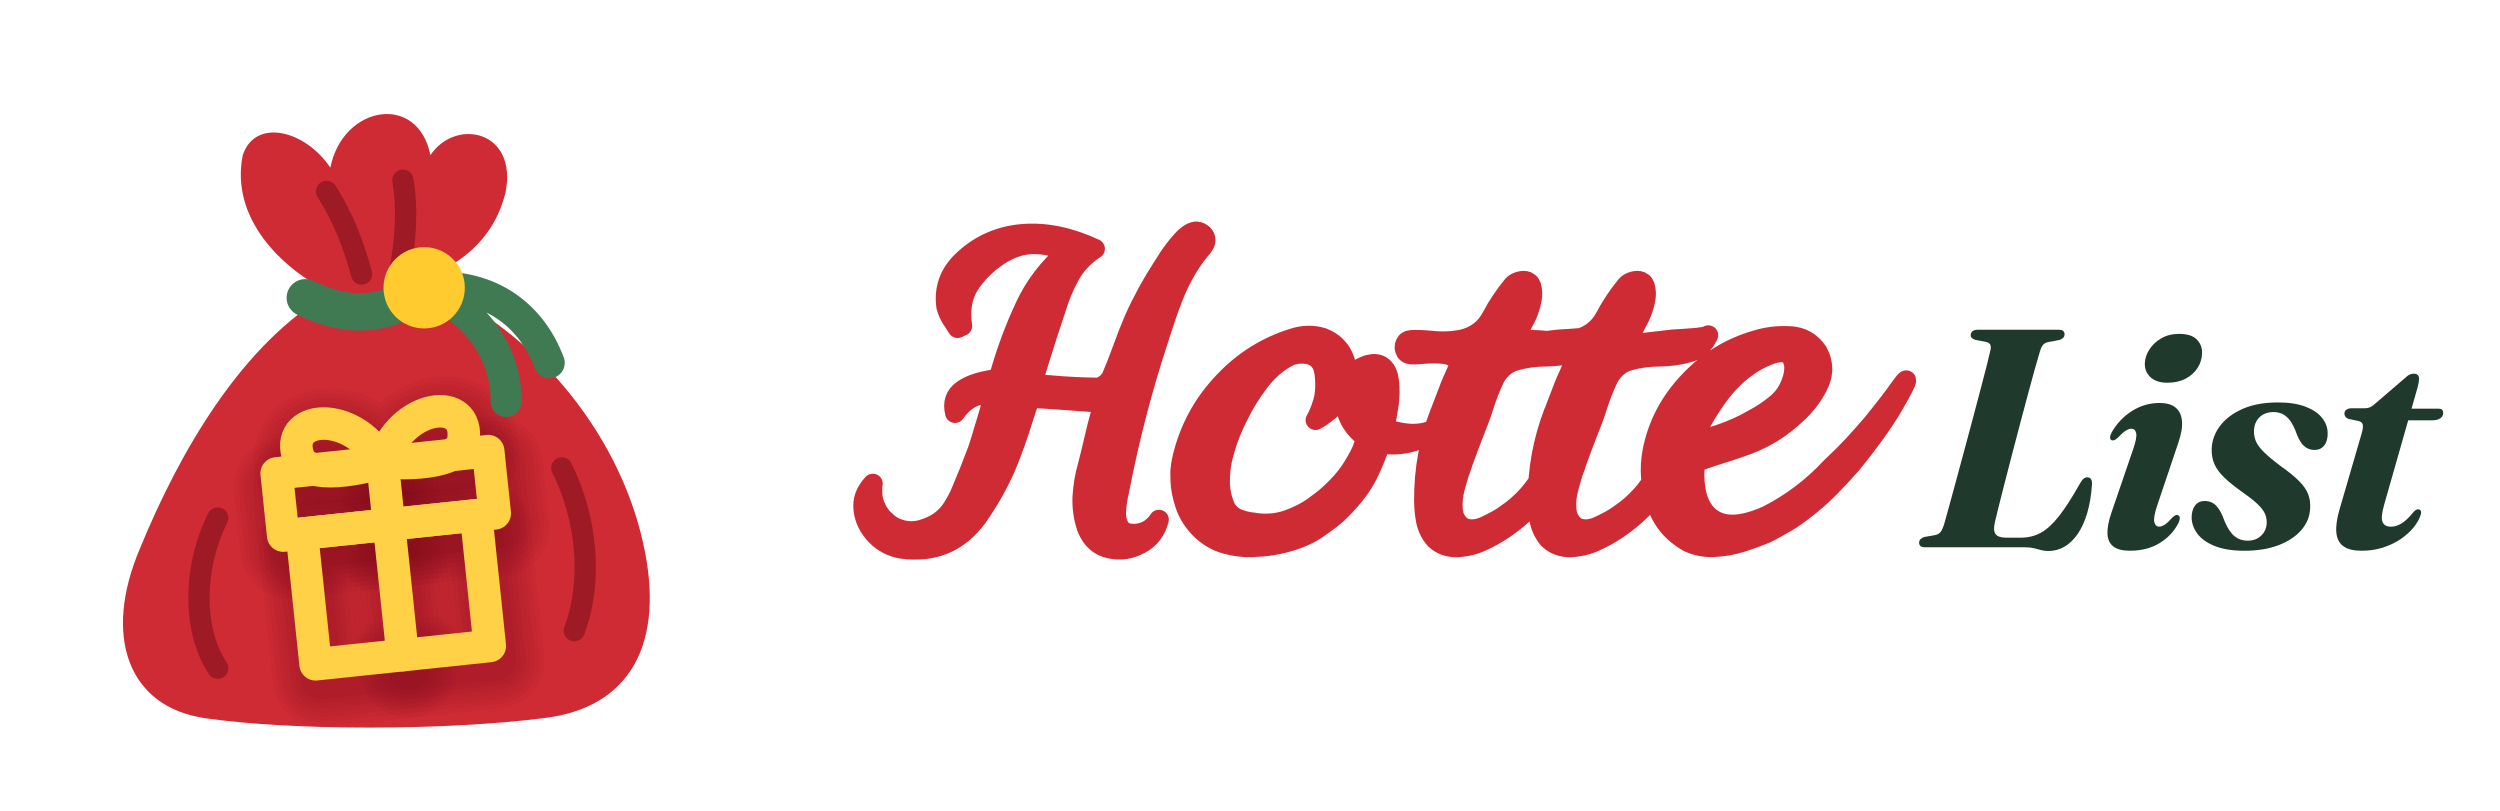
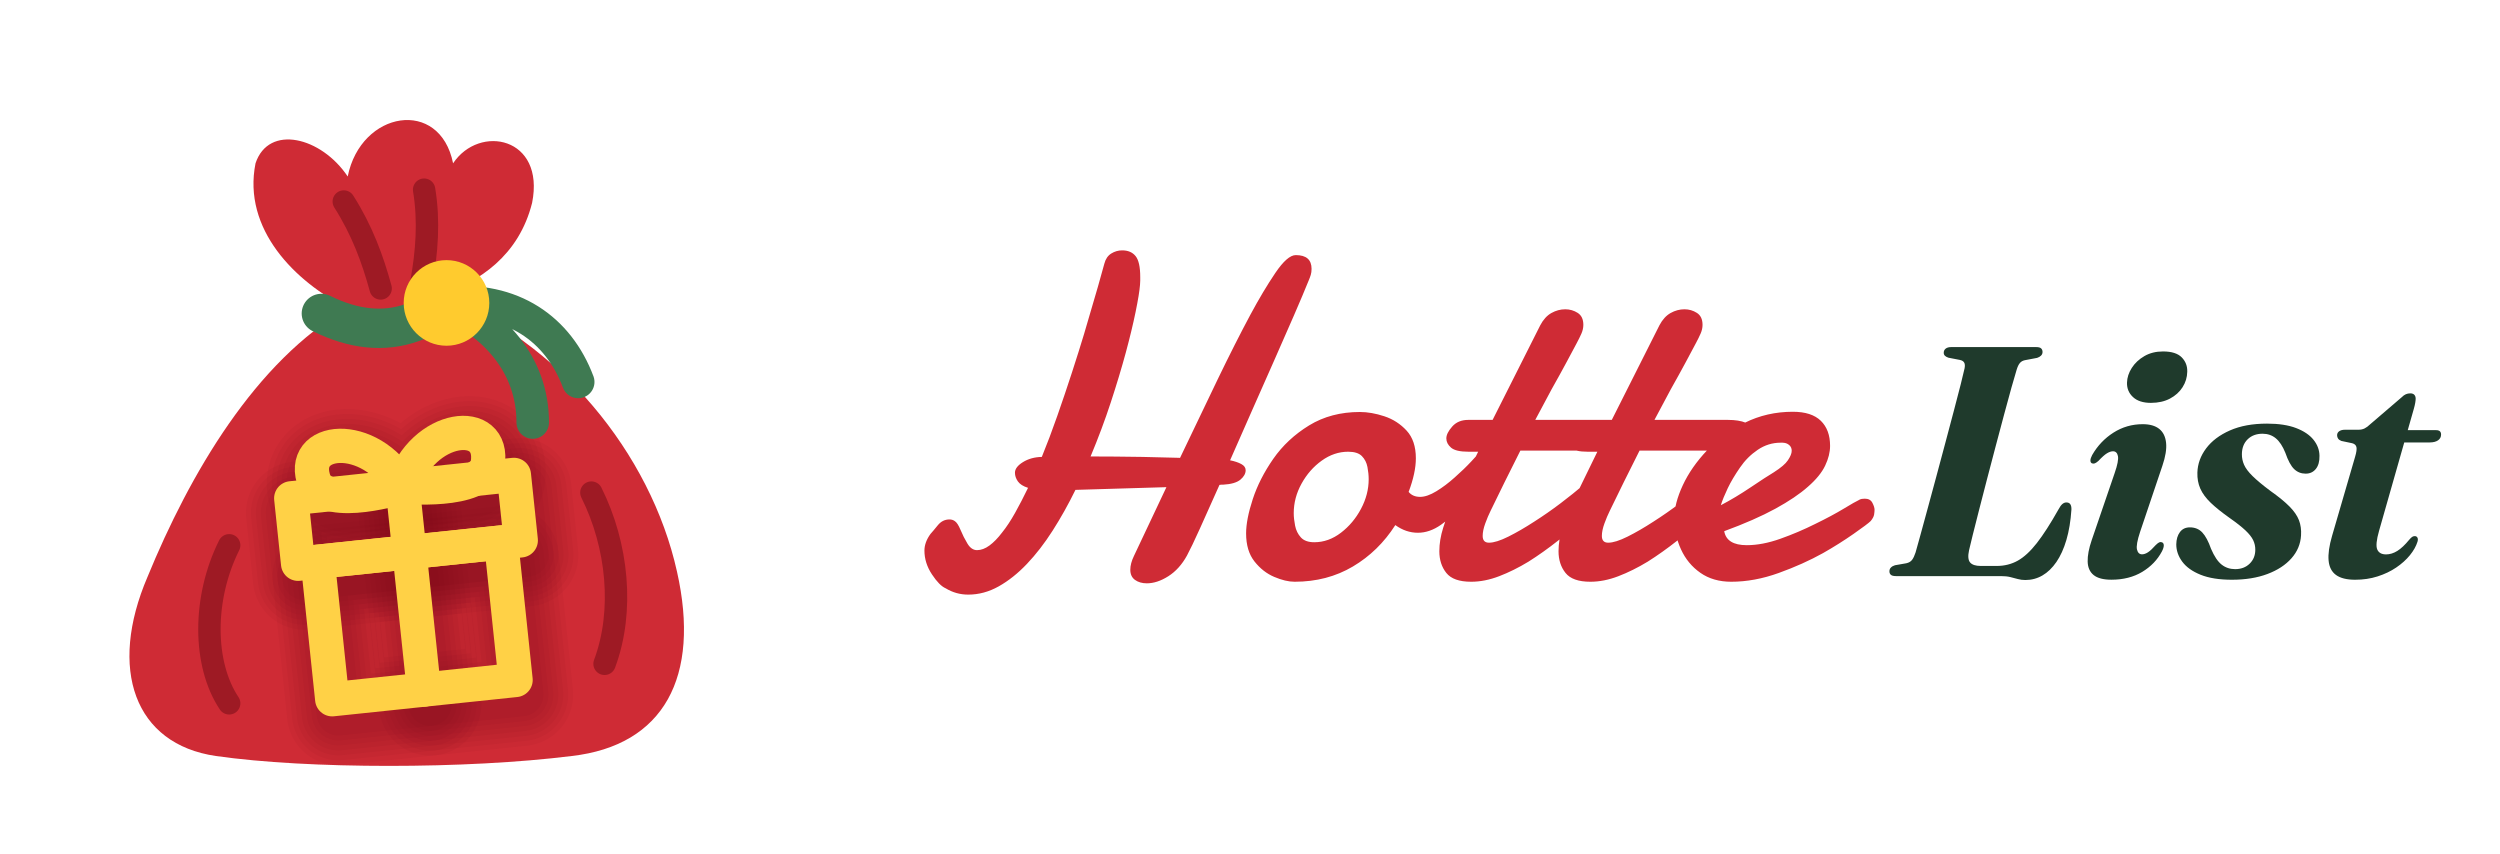
- <svg xmlns="http://www.w3.org/2000/svg" viewBox="0 0 740 240" width="740" height="240">
+ <svg xmlns="http://www.w3.org/2000/svg" viewBox="0 0 703 240" width="703" height="240">
  <g transform="translate(20.00 20.00) scale(3.7037) translate(-6 -6)">
    <path d="M27 24C23 22 19 18 20 13c1-3 5-2 7 1 1-5 7-6 8-1 2-3 7-2 6 3-1 4-4 6-7 7C43 26.5 50 35 52 44c1.8 8-1 13.2-8 14-8 1-20 1-27 0-6.2-.9-8.2-6.6-5.2-13.6 3.2-7.8 8.2-16.4 15.2-20.4z" fill="#CF2B35" />
    <path d="M18 42c-2 4-2 9 0 12M45.5 38c2 4 2.5 9 1 13M29.5 22.5c-.6-2.2-1.4-4.4-2.8-6.6M32.6 22c.4-2.2.6-4.6.2-7" fill="none" stroke="#9E1A24" stroke-width="1.7" stroke-linecap="round" />
    <g transform="translate(-1 0.5) rotate(-6 33 45)">
      <g transform="translate(0.35 1.15)" fill="none" stroke="#6E0B14" stroke-linecap="round" stroke-linejoin="round">
        <g stroke-opacity="0.055" stroke-width="3.3">
          <path d="M24.5 37h17v5h-17z" />
          <path d="M26 42h14v10.5H26z" />
          <path d="M33 37v15.5" />
          <path d="M33 37c-2-4.6-7.6-4.6-6.6-1 .8 2.2 6.6 1 6.6 1zm0 0c2-4.6 7.6-4.6 6.6-1-.8 2.2-6.6 1-6.6 1z" />
        </g>
        <g stroke-opacity="0.055" stroke-width="4.05">
          <path d="M24.5 37h17v5h-17z" />
          <path d="M26 42h14v10.5H26z" />
          <path d="M33 37v15.5" />
          <path d="M33 37c-2-4.6-7.6-4.6-6.6-1 .8 2.2 6.6 1 6.6 1zm0 0c2-4.6 7.6-4.6 6.6-1-.8 2.2-6.6 1-6.6 1z" />
        </g>
        <g stroke-opacity="0.055" stroke-width="4.8">
          <path d="M24.5 37h17v5h-17z" />
          <path d="M26 42h14v10.5H26z" />
          <path d="M33 37v15.5" />
          <path d="M33 37c-2-4.6-7.6-4.6-6.6-1 .8 2.2 6.6 1 6.6 1zm0 0c2-4.6 7.6-4.6 6.6-1-.8 2.2-6.6 1-6.6 1z" />
        </g>
        <g stroke-opacity="0.055" stroke-width="5.55">
          <path d="M24.5 37h17v5h-17z" />
          <path d="M26 42h14v10.5H26z" />
          <path d="M33 37v15.5" />
          <path d="M33 37c-2-4.6-7.6-4.6-6.6-1 .8 2.2 6.6 1 6.6 1zm0 0c2-4.6 7.6-4.6 6.6-1-.8 2.2-6.6 1-6.6 1z" />
        </g>
        <g stroke-opacity="0.055" stroke-width="6.3">
          <path d="M24.5 37h17v5h-17z" />
          <path d="M26 42h14v10.5H26z" />
          <path d="M33 37v15.5" />
          <path d="M33 37c-2-4.6-7.6-4.6-6.6-1 .8 2.2 6.6 1 6.6 1zm0 0c2-4.6 7.6-4.6 6.6-1-.8 2.2-6.6 1-6.6 1z" />
        </g>
        <g stroke-opacity="0.055" stroke-width="7.05">
          <path d="M24.5 37h17v5h-17z" />
          <path d="M26 42h14v10.5H26z" />
          <path d="M33 37v15.5" />
          <path d="M33 37c-2-4.6-7.6-4.6-6.6-1 .8 2.2 6.6 1 6.6 1zm0 0c2-4.6 7.6-4.6 6.6-1-.8 2.2-6.6 1-6.6 1z" />
        </g>
        <g stroke-opacity="0.055" stroke-width="7.8">
          <path d="M24.5 37h17v5h-17z" />
          <path d="M26 42h14v10.5H26z" />
          <path d="M33 37v15.5" />
          <path d="M33 37c-2-4.6-7.6-4.6-6.6-1 .8 2.2 6.6 1 6.6 1zm0 0c2-4.6 7.6-4.6 6.6-1-.8 2.2-6.6 1-6.6 1z" />
        </g>
      </g>
      <g fill="none" stroke="#FFD146" stroke-width="2.6" stroke-linecap="round" stroke-linejoin="round">
        <path d="M24.5 37h17v5h-17z" />
        <path d="M26 42h14v10.5H26z" />
        <path d="M33 37v15.5" />
        <path d="M33 37c-2-4.6-7.6-4.6-6.6-1 .8 2.2 6.6 1 6.6 1zm0 0c2-4.6 7.6-4.6 6.6-1-.8 2.2-6.6 1-6.6 1z" />
      </g>
    </g>
    <path d="M25 24.4C27.457 25.617 29.749 25.848 31.878 25.094 32.781 24.773 33.656 24.276 34.5 23.6" fill="none" stroke="#3F7A52" stroke-width="2.99" stroke-linecap="round" />
    <path d="M34.5 23.6C38 25.1 41.047 28.181 41.047 32.681M34.5 23.6C39.5 23.1 43 25.6 44.5 29.6" fill="none" stroke="#3F7A52" stroke-width="2.47" stroke-linecap="round" />
    <circle cx="34.5" cy="23.6" r="3.25" fill="#FFCB2E" />
  </g>
-   <path d="M258.364 143.147C256.143 145.496 255.19 148.099 255.571 150.892C255.889 153.748 257.158 156.224 259.253 158.445C261.348 160.604 263.887 161.937 266.934 162.444C276.265 163.714 283.691 160.667 289.214 153.24C292.578 148.479 295.435 143.465 297.783 138.133C299.688 133.562 301.338 128.802 302.861 123.978C303.496 121.946 304.194 119.852 304.956 117.757C310.986 118.138 317.08 118.582 323.174 119.026C324.126 119.09 324.824 119.534 325.332 120.232C325.84 120.931 325.967 121.756 325.713 122.645C325.015 125.184 324.316 127.913 323.682 130.77C323.11 133.245 322.539 135.594 321.968 137.752C321.079 140.799 320.571 143.909 320.381 147.083C320.254 150.32 320.698 153.431 321.777 156.478C323.174 159.778 325.396 161.746 328.506 162.381C331.616 163.079 334.6 162.635 337.52 161.048C340.376 159.524 342.217 157.112 343.042 153.812C342.915 154.002 342.661 154.383 342.217 154.954C341.709 155.462 341.138 156.033 340.312 156.604C339.487 157.176 338.472 157.557 337.329 157.811C336.377 158.001 335.361 158.064 334.346 157.874C333.33 157.747 332.441 157.303 331.743 156.541C330.728 155.145 330.283 153.367 330.41 151.336C330.537 149.241 330.791 147.337 331.235 145.623C331.299 145.242 331.362 144.925 331.426 144.607C334.346 129.69 338.154 114.964 342.915 100.555C343.105 100.047 343.232 99.539 343.359 99.095C344.502 95.604 345.645 92.112 346.978 88.685C348.247 85.257 349.834 82.02 351.738 78.909C352.69 77.386 353.643 75.989 354.785 74.593C354.912 74.402 355.103 74.212 355.229 74.021C355.674 73.577 356.118 73.006 356.436 72.435C356.753 71.927 356.943 71.292 356.816 70.657C356.689 69.959 356.309 69.451 355.737 69.07C355.166 68.626 354.531 68.499 353.896 68.499C353.135 68.626 352.373 68.943 351.738 69.451C351.04 69.959 350.469 70.467 349.961 71.038C348.12 73.069 346.47 75.228 345.073 77.576C344.819 78.021 344.565 78.401 344.248 78.846C341.011 83.797 338.154 89.002 335.742 94.397C334.473 97.381 333.267 100.428 332.188 103.475C331.235 106.141 330.156 108.807 329.077 111.409C328.76 112.171 328.125 112.933 327.3 113.631C326.411 114.266 325.586 114.646 324.824 114.71C320.317 114.646 315.747 114.456 310.986 114.012C309.209 113.885 307.368 113.758 305.464 113.631C306.289 111.155 307.051 108.68 307.749 106.331C309.336 101.253 310.923 96.302 312.51 91.604C313.589 88.05 314.922 84.749 316.636 81.639C318.35 78.465 320.825 75.799 324.126 73.641C316.509 70.086 309.272 68.626 302.354 69.261C295.498 69.896 289.595 72.625 284.771 77.322C280.898 81.067 279.375 85.574 280.073 90.716C280.454 92.239 281.152 93.763 282.168 95.159C282.612 95.794 283.057 96.492 283.438 97.127C283.755 97.0 284.072 96.873 284.326 96.683C284.517 96.619 284.644 96.556 284.834 96.492C284.136 91.731 284.834 87.732 286.865 84.432C288.96 81.131 291.816 78.274 295.435 75.799C298.672 73.641 301.973 72.435 305.337 72.308C308.765 72.181 312.256 72.879 315.874 74.402C310.352 79.227 306.162 84.686 303.369 90.779C300.513 96.873 298.164 103.157 296.26 109.632C296.006 110.457 295.752 111.282 295.498 112.107C290.801 112.679 287.246 113.758 284.961 115.408C282.676 116.995 281.914 119.28 282.676 122.264C284.072 120.296 285.659 118.772 287.5 117.82C289.277 116.805 291.436 116.678 293.975 117.312C294.038 117.439 293.848 118.201 293.467 119.598C293.086 121.058 292.578 122.708 292.007 124.676C291.436 126.58 290.864 128.357 290.42 129.944C289.912 131.531 289.595 132.483 289.468 132.928C287.944 137.054 286.357 141.053 284.644 145.052C283.945 146.829 283.057 148.479 282.041 150.13C281.089 151.717 279.756 153.113 278.232 154.256C276.519 155.462 274.614 156.287 272.52 156.858C270.425 157.366 268.394 157.303 266.362 156.668C264.966 156.224 263.76 155.589 262.808 154.764C261.855 153.938 261.094 153.177 260.586 152.479C260.078 151.717 259.761 151.272 259.697 151.082C258.745 149.305 258.301 147.654 258.237 146.194C258.174 144.734 258.237 143.719 258.364 143.147ZM398.013 114.773C398.203 114.139 398.394 113.313 398.584 112.171C398.774 111.092 398.774 109.822 398.521 108.362C397.695 104.236 395.283 101.38 391.411 99.92C388.555 99.095 385.698 99.158 382.778 100.11C374.971 102.522 368.115 106.775 362.339 112.869C356.499 118.963 352.563 125.945 350.405 133.816C349.961 135.34 349.644 136.927 349.453 138.514C349.326 139.021 349.326 140.291 349.39 142.386C349.453 144.417 349.897 146.766 350.786 149.432C351.675 152.098 353.262 154.573 355.547 156.858C357.832 158.953 360.244 160.35 362.91 161.048C365.513 161.746 368.052 162.063 370.4 162.0C372.812 161.873 374.78 161.746 376.304 161.492C381.763 160.604 386.143 159.017 389.634 156.731C393.062 154.383 395.537 152.479 396.997 150.892C400.552 147.337 403.218 143.846 404.932 140.354C406.646 136.863 407.852 133.816 408.55 131.214C414.897 132.547 421.689 130.516 428.862 125.12C427.91 125.818 425.942 126.644 423.022 127.659C420.103 128.611 416.738 128.611 412.93 127.659C412.803 127.659 412.485 127.532 411.914 127.342C411.343 127.088 410.645 126.834 409.819 126.39C410.327 124.485 410.708 122.264 411.089 119.725C411.406 117.249 411.47 114.9 411.152 112.742C410.898 110.584 410.137 109.061 408.804 108.235C408.042 107.791 407.217 107.664 406.392 107.728C405.503 107.854 404.741 107.981 404.106 108.299C403.472 108.553 403.027 108.743 402.837 108.87C401.567 109.568 400.615 110.457 399.98 111.536C399.282 112.615 398.838 113.758 398.584 114.837C398.33 115.979 398.203 116.932 398.14 117.757C398.14 118.519 398.14 119.026 398.14 119.153C398.33 121.438 399.028 123.47 400.107 125.184C401.25 126.897 402.456 128.23 403.789 129.119C403.979 129.246 404.233 129.437 404.424 129.563C404.106 130.579 403.726 131.595 403.345 132.61C402.964 133.753 402.012 135.594 400.425 138.196C398.838 140.799 396.489 143.592 393.315 146.448C392.3 147.4 390.713 148.606 388.618 150.13C386.523 151.59 383.984 152.859 381.128 153.875C378.208 154.891 375.098 155.208 371.67 154.764C371.479 154.7 371.289 154.7 371.035 154.637C369.829 154.573 368.369 154.256 366.782 153.685C365.132 153.113 363.799 152.034 362.847 150.384C361.831 148.162 361.26 145.877 361.133 143.465C361.069 140.989 361.26 138.641 361.704 136.355C362.783 131.658 364.434 127.151 366.655 122.898C368.242 119.534 370.337 116.233 372.876 112.869C375.479 109.505 378.398 107.029 381.763 105.379C382.017 105.252 382.588 105.062 383.54 104.871C384.492 104.681 385.571 104.681 386.714 104.808C387.92 104.935 388.999 105.379 390.015 106.204C390.84 107.029 391.411 107.918 391.665 108.934C391.982 109.949 392.109 111.028 392.173 112.107C392.363 114.71 392.173 117.059 391.538 119.153C390.903 121.248 390.205 122.962 389.38 124.358C390.332 123.914 391.729 122.962 393.569 121.438C395.41 119.852 396.87 117.63 398.013 114.773ZM403.472 119.407C403.408 118.519 403.535 117.63 403.789 116.805C404.043 116.043 404.36 115.345 404.741 114.9C405.059 114.393 405.376 114.139 405.63 114.202C406.011 114.329 406.265 115.281 406.328 117.059C406.392 118.836 406.265 121.058 405.82 123.724C404.487 122.518 403.726 121.121 403.472 119.407ZM437.812 124.295C438.32 122.898 438.828 121.502 439.272 120.042C440.161 117.249 441.24 114.52 442.51 111.854C444.033 109.124 446.128 107.41 448.857 106.712C451.587 105.95 454.507 105.569 457.617 105.569C460.728 105.506 463.584 105.125 466.187 104.363C468.853 103.665 470.757 101.951 472.026 99.222C471.899 99.412 471.328 99.603 470.312 99.729C469.233 99.92 468.091 100.047 466.694 100.11C465.361 100.237 464.092 100.301 462.949 100.364C461.807 100.428 461.045 100.491 460.664 100.555C457.363 100.936 454.062 101.316 450.825 101.697C450.127 101.761 449.556 101.507 449.175 100.999C448.794 100.491 448.73 99.856 448.984 99.222C449.492 98.143 450.0 97.127 450.571 96.048C452.031 93.572 453.047 90.97 453.491 88.177C453.618 87.352 453.618 86.399 453.428 85.384C453.301 84.368 452.856 83.67 452.031 83.289C451.396 83.035 450.635 83.035 449.746 83.289C448.857 83.543 448.223 83.924 447.778 84.432C445.366 87.352 443.271 90.462 441.494 93.826C439.653 97.317 436.797 99.476 432.925 100.428C429.878 101.062 426.704 101.189 423.467 100.809C421.499 100.618 419.531 100.555 417.627 100.618C417.5 100.618 417.31 100.682 417.056 100.745C416.802 100.809 416.548 100.999 416.294 101.189C415.723 101.951 415.596 102.713 415.85 103.538C416.104 104.363 416.675 104.808 417.627 104.935C418.198 104.998 419.023 104.935 420.166 104.871C421.943 104.681 423.848 104.617 425.879 104.681C427.91 104.744 429.497 105.125 430.703 105.887C431.846 106.585 432.036 107.918 431.211 109.822C430.259 111.854 429.37 113.885 428.608 115.979C427.783 118.074 427.148 119.725 426.704 120.931C426.514 121.438 426.387 121.819 426.26 122.01C423.022 130.452 421.436 139.148 421.499 148.162C421.499 150.13 421.689 152.098 422.07 154.192C422.515 156.287 423.403 158.064 424.736 159.588C426.577 161.365 428.862 162.127 431.592 162.0C434.321 161.81 436.733 161.175 438.828 160.159C443.018 158.255 447.017 155.589 450.825 152.161C454.634 148.797 457.363 144.861 459.141 140.545C459.775 138.895 459.966 137.244 459.775 135.657C459.775 135.594 459.712 135.657 459.585 135.784C459.458 135.911 459.331 136.038 459.141 136.229C459.014 136.355 458.887 136.546 458.696 136.673C458.569 136.8 458.506 136.927 458.506 136.99C458.188 137.435 457.871 138.006 457.617 138.514C457.427 138.958 457.236 139.275 457.046 139.656C454.316 144.798 450.508 149.051 445.684 152.288C444.16 153.431 442.129 154.51 439.59 155.716C437.051 156.858 434.829 156.985 432.861 155.97C431.211 154.764 430.259 153.113 430.068 150.955C429.878 148.797 430.068 146.639 430.703 144.29C431.338 142.005 431.909 139.974 432.607 138.196C432.734 137.815 432.861 137.498 432.925 137.181C433.94 134.324 435.02 131.468 436.099 128.675C436.67 127.215 437.241 125.755 437.812 124.295ZM471.455 124.295C471.963 122.898 472.471 121.502 472.915 120.042C473.804 117.249 474.883 114.52 476.152 111.854C477.676 109.124 479.771 107.41 482.5 106.712C485.229 105.95 488.149 105.569 491.26 105.569C494.37 105.506 497.227 105.125 499.829 104.363C502.495 103.665 504.399 101.951 505.669 99.222C505.542 99.412 504.971 99.603 503.955 99.729C502.876 99.92 501.733 100.047 500.337 100.11C499.004 100.237 497.734 100.301 496.592 100.364C495.449 100.428 494.688 100.491 494.307 100.555C491.006 100.936 487.705 101.316 484.468 101.697C483.77 101.761 483.198 101.507 482.817 100.999C482.437 100.491 482.373 99.856 482.627 99.222C483.135 98.143 483.643 97.127 484.214 96.048C485.674 93.572 486.689 90.97 487.134 88.177C487.261 87.352 487.261 86.399 487.07 85.384C486.943 84.368 486.499 83.67 485.674 83.289C485.039 83.035 484.277 83.035 483.389 83.289C482.5 83.543 481.865 83.924 481.421 84.432C479.009 87.352 476.914 90.462 475.137 93.826C473.296 97.317 470.439 99.476 466.567 100.428C463.521 101.062 460.347 101.189 457.109 100.809C455.142 100.618 453.174 100.555 451.27 100.618C451.143 100.618 450.952 100.682 450.698 100.745C450.444 100.809 450.19 100.999 449.937 101.189C449.365 101.951 449.238 102.713 449.492 103.538C449.746 104.363 450.317 104.808 451.27 104.935C451.841 104.998 452.666 104.935 453.809 104.871C455.586 104.681 457.49 104.617 459.521 104.681C461.553 104.744 463.14 105.125 464.346 105.887C465.488 106.585 465.679 107.918 464.854 109.822C463.901 111.854 463.013 113.885 462.251 115.979C461.426 118.074 460.791 119.725 460.347 120.931C460.156 121.438 460.029 121.819 459.902 122.01C456.665 130.452 455.078 139.148 455.142 148.162C455.142 150.13 455.332 152.098 455.713 154.192C456.157 156.287 457.046 158.064 458.379 159.588C460.22 161.365 462.505 162.127 465.234 162.0C467.964 161.81 470.376 161.175 472.471 160.159C476.66 158.255 480.659 155.589 484.468 152.161C488.276 148.797 491.006 144.861 492.783 140.545C493.418 138.895 493.608 137.244 493.418 135.657C493.418 135.594 493.354 135.657 493.228 135.784C493.101 135.911 492.974 136.038 492.783 136.229C492.656 136.355 492.529 136.546 492.339 136.673C492.212 136.8 492.148 136.927 492.148 136.99C491.831 137.435 491.514 138.006 491.26 138.514C491.069 138.958 490.879 139.275 490.688 139.656C487.959 144.798 484.15 149.051 479.326 152.288C477.803 153.431 475.771 154.51 473.232 155.716C470.693 156.858 468.472 156.985 466.504 155.97C464.854 154.764 463.901 153.113 463.711 150.955C463.521 148.797 463.711 146.639 464.346 144.29C464.98 142.005 465.552 139.974 466.25 138.196C466.377 137.815 466.504 137.498 466.567 137.181C467.583 134.324 468.662 131.468 469.741 128.675C470.312 127.215 470.884 125.755 471.455 124.295ZM524.839 127.913C527.188 126.453 529.727 124.485 532.456 121.883C535.122 119.28 537.153 116.424 538.55 113.313C539.883 110.203 539.692 107.156 538.042 104.109C536.074 101.189 533.281 99.603 529.727 99.476C526.172 99.285 522.871 99.729 519.761 100.682C512.08 102.903 505.479 106.966 499.893 112.933C494.243 118.899 490.625 125.755 489.102 133.626C488.149 138.641 488.53 143.719 490.181 148.86C491.831 154.002 495.005 157.811 499.702 160.477C502.178 161.619 504.78 162.127 507.573 161.937C510.366 161.81 512.969 161.302 515.444 160.54C517.856 159.778 519.761 159.08 521.157 158.509C521.284 158.445 521.411 158.382 521.538 158.382C522.3 158.191 524.775 156.922 528.774 154.573C530.425 153.685 532.964 151.844 536.328 149.114C539.692 146.385 543.628 142.386 548.198 137.181C553.403 130.77 557.402 125.184 560.259 120.359C563.052 115.535 564.385 112.933 564.258 112.552C564.131 112.488 563.496 113.25 562.29 114.9C560.703 117.186 558.037 120.677 554.229 125.374C550.166 130.135 546.738 133.816 544.009 136.355C543.184 137.117 542.485 137.879 541.851 138.45C536.392 144.29 530.171 148.987 523.188 152.542C515.762 155.906 510.176 156.16 506.367 153.24C502.622 150.384 501.035 144.925 501.733 136.863C504.272 135.975 506.812 135.149 509.287 134.324C512.08 133.499 514.81 132.547 517.412 131.595C520.078 130.579 522.49 129.373 524.839 127.913ZM500.718 131.214C502.241 127.596 503.765 124.485 505.415 121.946C507.002 119.344 508.462 117.312 509.731 115.726C512.524 112.171 515.825 109.251 519.634 106.966C520.967 106.268 522.363 105.569 523.76 105.062C524.966 104.554 526.235 104.3 527.505 104.3C528.774 104.3 529.79 104.935 530.488 106.204C530.933 107.156 531.123 108.172 531.06 109.251C530.996 110.394 530.806 111.409 530.488 112.361C529.6 115.281 528.076 117.63 525.918 119.407C523.76 121.248 521.348 122.835 518.809 124.168C515.889 125.882 512.842 127.215 509.604 128.357C508.018 128.929 506.367 129.437 504.653 129.881C504.463 129.944 504.209 130.008 503.892 130.008C503.257 130.135 502.686 130.262 501.987 130.452C501.353 130.579 500.908 130.896 500.718 131.214Z" fill="#CF2B35" stroke="#CF2B35" stroke-width="5.85" stroke-linejoin="round" />
-   <path d="M599.381 162.0H569.891Q568.842 162.0 568.437 161.613Q568.032 161.227 568.061 160.607Q568.068 159.995 568.499 159.571Q568.929 159.147 569.629 158.946L572.808 158.389Q573.882 158.155 574.429 157.431Q574.975 156.707 575.412 155.35Q575.846 153.851 576.721 150.654Q577.597 147.456 578.764 143.174Q579.931 138.891 581.23 134.062Q582.529 129.232 583.809 124.43Q585.09 119.628 586.207 115.395Q587.325 111.162 588.109 108.067Q588.893 104.971 589.187 103.596Q589.404 102.527 589.083 101.962Q588.762 101.398 587.883 101.214L584.648 100.586Q584.026 100.381 583.679 100.052Q583.331 99.722 583.331 99.199Q583.331 98.469 583.877 98.035Q584.423 97.6 585.438 97.6H609.318Q610.337 97.6 610.726 97.976Q611.114 98.352 611.114 98.965Q611.114 99.576 610.692 99.998Q610.271 100.419 609.596 100.634L606.124 101.292Q605.269 101.47 604.749 102.074Q604.228 102.677 603.836 103.965Q603.287 105.707 602.373 108.994Q601.458 112.281 600.317 116.529Q599.176 120.776 597.939 125.465Q596.701 130.153 595.493 134.781Q594.284 139.409 593.255 143.451Q592.225 147.493 591.485 150.441Q590.744 153.389 590.459 154.692Q589.913 157.181 590.747 158.163Q591.58 159.146 593.76 159.146H598.23Q601.475 159.146 604.133 157.668Q606.792 156.19 609.508 152.718Q612.223 149.246 615.595 143.253Q616.171 142.167 616.7 141.726Q617.228 141.286 617.812 141.286Q618.611 141.286 618.943 141.823Q619.276 142.361 619.237 143.299Q618.915 148.122 617.824 151.828Q616.732 155.533 615.007 158.039Q613.283 160.544 611.081 161.823Q608.879 163.101 606.279 163.101Q605.153 163.101 604.159 162.824Q603.165 162.547 602.055 162.273Q600.945 162.0 599.381 162.0ZM638.549 149.563Q637.346 153.185 637.675 154.531Q638.005 155.876 639.092 155.876Q639.877 155.876 640.76 155.305Q641.644 154.733 642.947 153.268Q643.596 152.636 643.974 152.488Q644.353 152.34 644.735 152.513Q645.201 152.713 645.209 153.364Q645.218 154.016 644.685 155.055Q642.804 158.605 639.153 160.81Q635.501 163.015 630.464 163.015Q627.118 163.015 625.497 161.716Q623.875 160.417 623.804 157.925Q623.732 155.433 624.945 151.872L631.39 133.041Q632.589 129.594 632.315 128.247Q632.04 126.9 630.929 126.9Q630.173 126.9 629.239 127.463Q628.306 128.026 626.807 129.629Q626.204 130.153 625.81 130.297Q625.416 130.442 625.019 130.293Q624.575 130.087 624.578 129.484Q624.582 128.881 625.069 127.961Q627.308 124.047 631.047 121.663Q634.785 119.28 639.291 119.28Q642.257 119.28 643.921 120.599Q645.585 121.919 645.857 124.519Q646.128 127.12 644.816 130.97ZM641.58 113.287Q638.294 113.287 636.544 111.651Q634.794 110.014 634.867 107.596Q634.919 105.481 636.205 103.467Q637.49 101.453 639.746 100.14Q642.001 98.828 644.992 98.828Q648.627 98.828 650.258 100.495Q651.889 102.161 651.809 104.546Q651.764 106.893 650.488 108.891Q649.212 110.89 646.94 112.089Q644.668 113.287 641.58 113.287ZM665.284 160.043Q667.767 160.043 669.347 158.512Q670.928 156.982 670.943 154.623Q670.958 153.167 670.342 151.888Q669.726 150.61 668.169 149.144Q666.612 147.677 663.772 145.681Q660.466 143.349 658.426 141.395Q656.386 139.442 655.484 137.411Q654.582 135.381 654.657 132.872Q654.778 129.199 657.127 126.074Q659.476 122.949 663.811 121.036Q668.145 119.122 674.239 119.122Q679.157 119.122 682.411 120.368Q685.666 121.613 687.313 123.668Q688.961 125.723 688.991 128.165Q689.038 130.531 687.97 131.861Q686.902 133.191 685.105 133.191Q683.21 133.191 681.874 131.912Q680.538 130.634 679.388 127.314Q678.273 124.547 676.715 123.256Q675.157 121.964 672.991 121.964Q670.39 121.964 668.788 123.535Q667.187 125.106 667.172 127.727Q667.157 129.259 667.788 130.699Q668.42 132.14 670.164 133.863Q671.908 135.586 675.205 138.053Q678.627 140.475 680.552 142.42Q682.477 144.364 683.216 146.276Q683.955 148.187 683.805 150.558Q683.595 154.181 681.115 156.989Q678.635 159.798 674.351 161.41Q670.066 163.023 664.36 163.023Q659.03 163.023 655.551 161.617Q652.072 160.211 650.397 157.932Q648.722 155.653 648.722 153.076Q648.756 150.951 649.748 149.623Q650.74 148.295 652.544 148.295Q654.686 148.295 656.037 149.732Q657.389 151.169 658.5 154.335Q659.861 157.501 661.48 158.772Q663.099 160.043 665.284 160.043ZM698.191 124.637 695.164 123.998Q694.522 123.758 694.233 123.342Q693.944 122.925 693.944 122.405Q693.944 121.678 694.544 121.26Q695.144 120.842 696.139 120.842H699.968Q700.939 120.842 701.692 120.464Q702.446 120.086 703.229 119.321L712.13 111.689Q712.691 111.114 713.27 110.863Q713.849 110.612 714.523 110.612Q715.288 110.612 715.664 111.02Q716.039 111.429 716.039 112.117Q716.039 112.525 715.922 113.239Q715.805 113.953 715.536 114.912L705.748 149.258Q704.636 153.139 705.24 154.519Q705.845 155.898 707.711 155.898Q709.309 155.898 710.874 154.925Q712.438 153.952 714.216 151.783Q714.744 151.164 715.086 150.954Q715.428 150.743 715.806 150.756Q716.289 150.762 716.527 151.166Q716.764 151.57 716.563 152.305Q715.966 154.225 714.418 156.127Q712.871 158.029 710.563 159.592Q708.256 161.154 705.331 162.088Q702.406 163.023 699.015 163.023Q695.498 163.023 693.651 161.692Q691.805 160.361 691.556 157.623Q691.306 154.885 692.53 150.688L698.986 128.525Q699.575 126.551 699.384 125.725Q699.192 124.899 698.191 124.637ZM710.043 124.412 711.247 120.962H721.797Q723.183 120.962 723.183 122.189Q723.183 123.236 722.324 123.824Q721.466 124.412 720.014 124.412Z" fill="#1F3A2C" />
+   <path d="M272.266 167.205Q268.838 167.205 265.918 165.428Q264.141 164.666 262.046 161.492Q259.951 158.318 259.951 154.827Q259.951 152.479 261.665 150.13Q262.363 149.368 263.696 147.718Q265.029 146.067 266.997 146.067Q267.822 146.067 268.457 146.512Q269.282 147.02 270.107 149.019Q270.933 151.019 272.043 152.859Q273.154 154.7 274.741 154.7Q276.455 154.7 278.232 153.399Q280.01 152.098 281.787 149.749Q283.628 147.464 285.437 144.227Q287.246 140.989 289.087 137.181Q287.056 136.546 286.23 135.372Q285.405 134.197 285.405 132.928Q285.405 131.341 287.659 129.944Q289.912 128.548 292.959 128.484Q295.117 123.216 297.307 116.963Q299.497 110.711 301.465 104.649Q303.433 98.587 304.829 93.953Q307.241 85.828 308.733 80.623Q310.225 75.418 310.542 74.148Q311.05 72.181 312.478 71.292Q313.906 70.403 315.557 70.403Q318.032 70.403 319.333 72.022Q320.635 73.641 320.635 77.894V78.909L320.571 80.115Q320.381 82.591 319.333 87.701Q318.286 92.811 316.572 99.158Q314.795 105.696 312.351 113.155Q309.907 120.613 306.67 128.357Q310.225 128.357 313.621 128.389Q317.017 128.421 321.27 128.484Q325.522 128.548 331.553 128.738H331.68Q331.743 128.802 331.807 128.802Q337.393 117.059 342.407 106.68Q347.422 96.302 351.611 88.494Q355.229 81.766 358.625 76.751Q362.021 71.736 364.37 71.736Q368.813 71.736 368.813 75.608Q368.813 76.561 368.591 77.291Q368.369 78.021 367.988 78.909Q366.401 82.845 363.862 88.685Q361.323 94.524 358.276 101.412Q355.229 108.299 352.024 115.535Q348.818 122.771 345.898 129.437Q347.803 129.817 349.041 130.484Q350.278 131.15 350.278 132.229Q350.278 133.626 348.818 134.864Q347.358 136.102 343.931 136.292H343.423L342.915 136.355Q339.805 143.338 337.424 148.606Q335.044 153.875 333.774 156.224Q331.68 160.032 328.538 162.032Q325.396 164.031 322.476 164.031Q320.508 164.031 319.175 163.079Q317.842 162.127 317.842 160.223Q317.842 158.445 318.857 156.351L327.998 136.99L302.417 137.752Q299.434 143.846 296.006 149.209Q292.578 154.573 288.77 158.572Q284.961 162.571 280.835 164.888Q276.709 167.205 272.266 167.205ZM364.053 163.587Q361.514 163.587 358.308 162.222Q355.103 160.857 352.754 157.874Q350.405 154.891 350.405 150.003Q350.405 146.067 352.278 140.354Q354.15 134.642 358.022 129.056Q361.958 123.406 368.115 119.629Q374.272 115.853 382.397 115.853Q385.635 115.853 389.285 117.059Q392.935 118.265 395.537 121.089Q398.14 123.914 398.14 128.865Q398.14 132.928 396.108 138.323Q397.251 139.72 399.346 139.72Q401.313 139.72 403.916 138.133Q406.519 136.546 409.058 134.261Q411.66 131.976 413.787 129.69Q415.913 127.405 417.119 126.009Q417.563 125.564 418.198 125.564Q419.595 125.564 420.229 127.342Q420.864 129.119 419.976 131.817Q419.087 134.515 415.85 137.371Q413.945 139.402 411.184 142.354Q408.423 145.306 405.217 147.559Q402.012 149.812 398.711 149.812Q395.347 149.812 392.363 147.654Q387.666 155.018 380.43 159.302Q373.193 163.587 364.053 163.587ZM369.575 152.479Q373.574 152.479 377.065 149.812Q380.557 147.146 382.715 143.084Q384.873 139.021 384.873 134.769Q384.873 133.118 384.524 131.309Q384.175 129.5 382.969 128.262Q381.763 127.024 379.097 127.024Q375.161 127.024 371.67 129.532Q368.179 132.039 365.989 136.006Q363.799 139.974 363.799 144.29Q363.799 145.877 364.18 147.813Q364.561 149.749 365.798 151.114Q367.036 152.479 369.575 152.479ZM413.691 163.587Q408.677 163.587 406.709 161.111Q404.741 158.636 404.741 155.018Q404.741 151.844 405.82 148.416Q406.899 144.988 408.232 142.259L415.659 127.024H412.93Q409.375 127.024 408.042 125.882Q406.709 124.739 406.709 123.279Q406.709 121.819 408.359 119.947Q410.01 118.074 412.866 118.074H419.722L433.115 91.478Q434.385 89.065 436.257 88.018Q438.13 86.971 440.161 86.971Q442.065 86.971 443.652 87.986Q445.239 89.002 445.239 91.351Q445.239 92.557 444.7 93.794Q444.16 95.032 443.271 96.683Q442.256 98.587 440.542 101.792Q438.828 104.998 436.289 109.505L431.719 118.074H452.412Q455.459 118.074 457.395 118.868Q459.331 119.661 459.331 122.391Q459.331 123.787 458.315 125.12Q457.3 126.453 453.936 126.707H427.529L423.086 135.594L419.15 143.655Q418.389 145.179 417.659 147.178Q416.929 149.178 416.929 150.701Q416.929 152.605 418.706 152.605Q420.737 152.605 424.165 150.892Q427.593 149.178 431.401 146.702Q435.273 144.227 438.828 141.529Q442.383 138.831 445.366 136.292Q446.445 135.594 447.271 135.594Q448.667 135.594 449.365 137.117Q450.063 138.641 449.524 140.799Q448.984 142.957 446.509 144.925Q442.383 148.67 438.162 152.002Q433.94 155.335 429.814 157.938Q425.625 160.477 421.562 162.032Q417.5 163.587 413.691 163.587ZM447.207 163.587Q442.192 163.587 440.225 161.111Q438.257 158.636 438.257 155.018Q438.257 151.844 439.336 148.416Q440.415 144.988 441.748 142.259L449.175 127.024H446.445Q442.891 127.024 441.558 125.882Q440.225 124.739 440.225 123.279Q440.225 121.819 441.875 119.947Q443.525 118.074 446.382 118.074H453.237L466.631 91.478Q467.9 89.065 469.773 88.018Q471.646 86.971 473.677 86.971Q475.581 86.971 477.168 87.986Q478.755 89.002 478.755 91.351Q478.755 92.557 478.215 93.794Q477.676 95.032 476.787 96.683Q475.771 98.587 474.058 101.792Q472.344 104.998 469.805 109.505L465.234 118.074H485.928Q488.975 118.074 490.911 118.868Q492.847 119.661 492.847 122.391Q492.847 123.787 491.831 125.12Q490.815 126.453 487.451 126.707H461.045L456.602 135.594L452.666 143.655Q451.904 145.179 451.174 147.178Q450.444 149.178 450.444 150.701Q450.444 152.605 452.222 152.605Q454.253 152.605 457.681 150.892Q461.108 149.178 464.917 146.702Q468.789 144.227 472.344 141.529Q475.898 138.831 478.882 136.292Q479.961 135.594 480.786 135.594Q482.183 135.594 482.881 137.117Q483.579 138.641 483.04 140.799Q482.5 142.957 480.024 144.925Q475.898 148.67 471.677 152.002Q467.456 155.335 463.33 157.938Q459.141 160.477 455.078 162.032Q451.016 163.587 447.207 163.587ZM486.816 163.587Q481.738 163.587 478.152 161.08Q474.565 158.572 472.693 154.478Q470.82 150.384 470.82 145.687Q470.82 141.561 473.201 136.451Q475.581 131.341 480.024 126.644Q484.468 121.946 490.657 118.868Q496.846 115.789 504.146 115.789Q509.414 115.789 512.017 118.328Q514.619 120.867 514.619 125.374Q514.619 128.04 513.223 130.96Q511.826 133.88 508.398 136.863Q504.971 139.91 499.226 143.052Q493.481 146.194 484.849 149.368Q485.547 153.304 491.196 153.304Q495.576 153.304 500.654 151.495Q505.732 149.686 510.43 147.337Q515.127 145.052 518.491 143.021Q521.855 140.989 522.49 140.735Q523.062 140.354 523.538 140.291Q524.014 140.228 524.395 140.228Q525.918 140.228 526.521 141.402Q527.124 142.576 527.124 143.338Q527.124 143.909 526.997 144.703Q526.87 145.496 526.045 146.512Q525.22 147.337 521.221 150.13Q517.222 152.923 512.651 155.525Q507.065 158.636 500.21 161.111Q493.354 163.587 486.816 163.587ZM483.896 142.068Q488.022 139.91 492.307 137.022Q496.592 134.134 498.813 132.801Q501.797 130.896 502.749 129.437Q503.828 127.85 503.828 126.771Q503.828 125.818 503.225 125.247Q502.622 124.676 501.86 124.549L501.289 124.485H500.718Q497.227 124.485 494.275 126.485Q491.323 128.484 489.292 131.468Q487.134 134.578 485.833 137.308Q484.531 140.037 483.896 142.068Z" fill="#CF2B35" />
+   <path d="M562.628 162.0H533.138Q532.09 162.0 531.684 161.613Q531.279 161.227 531.308 160.607Q531.316 159.995 531.746 159.571Q532.176 159.147 532.876 158.946L536.055 158.389Q537.129 158.155 537.676 157.431Q538.222 156.707 538.659 155.35Q539.093 153.851 539.968 150.654Q540.844 147.456 542.011 143.174Q543.178 138.891 544.477 134.062Q545.776 129.232 547.056 124.43Q548.337 119.628 549.454 115.395Q550.572 111.162 551.356 108.067Q552.14 104.971 552.434 103.596Q552.651 102.527 552.33 101.962Q552.009 101.398 551.13 101.214L547.895 100.586Q547.273 100.381 546.926 100.052Q546.578 99.722 546.578 99.199Q546.578 98.469 547.124 98.035Q547.67 97.6 548.685 97.6H572.565Q573.584 97.6 573.973 97.976Q574.361 98.352 574.361 98.965Q574.361 99.576 573.94 99.998Q573.518 100.419 572.843 100.634L569.371 101.292Q568.516 101.47 567.996 102.074Q567.475 102.677 567.083 103.965Q566.534 105.707 565.62 108.994Q564.705 112.281 563.564 116.529Q562.423 120.776 561.186 125.465Q559.948 130.153 558.74 134.781Q557.531 139.409 556.502 143.451Q555.472 147.493 554.732 150.441Q553.992 153.389 553.706 154.692Q553.16 157.181 553.994 158.163Q554.827 159.146 557.007 159.146H561.477Q564.722 159.146 567.381 157.668Q570.039 156.19 572.755 152.718Q575.47 149.246 578.842 143.253Q579.418 142.167 579.947 141.726Q580.475 141.286 581.059 141.286Q581.858 141.286 582.19 141.823Q582.523 142.361 582.484 143.299Q582.162 148.122 581.071 151.828Q579.979 155.533 578.255 158.039Q576.53 160.544 574.328 161.823Q572.126 163.101 569.526 163.101Q568.401 163.101 567.406 162.824Q566.412 162.547 565.302 162.273Q564.192 162.0 562.628 162.0ZM601.796 149.563Q600.593 153.185 600.922 154.531Q601.252 155.876 602.339 155.876Q603.124 155.876 604.007 155.305Q604.891 154.733 606.194 153.268Q606.843 152.636 607.221 152.488Q607.6 152.34 607.982 152.513Q608.448 152.713 608.456 153.364Q608.465 154.016 607.932 155.055Q606.052 158.605 602.4 160.81Q598.749 163.015 593.711 163.015Q590.365 163.015 588.744 161.716Q587.122 160.417 587.051 157.925Q586.979 155.433 588.192 151.872L594.637 133.041Q595.836 129.594 595.562 128.247Q595.287 126.9 594.176 126.9Q593.42 126.9 592.486 127.463Q591.553 128.026 590.054 129.629Q589.451 130.153 589.057 130.297Q588.663 130.442 588.266 130.293Q587.822 130.087 587.825 129.484Q587.829 128.881 588.317 127.961Q590.556 124.047 594.294 121.663Q598.032 119.28 602.538 119.28Q605.504 119.28 607.168 120.599Q608.832 121.919 609.104 124.519Q609.375 127.12 608.063 130.97ZM604.827 113.287Q601.541 113.287 599.791 111.651Q598.041 110.014 598.114 107.596Q598.166 105.481 599.452 103.467Q600.737 101.453 602.993 100.14Q605.248 98.828 608.239 98.828Q611.874 98.828 613.505 100.495Q615.137 102.161 615.056 104.546Q615.011 106.893 613.735 108.891Q612.459 110.89 610.187 112.089Q607.915 113.287 604.827 113.287ZM628.531 160.043Q631.014 160.043 632.594 158.512Q634.175 156.982 634.19 154.623Q634.205 153.167 633.589 151.888Q632.973 150.61 631.416 149.144Q629.859 147.677 627.019 145.681Q623.713 143.349 621.673 141.395Q619.633 139.442 618.731 137.411Q617.829 135.381 617.904 132.872Q618.025 129.199 620.374 126.074Q622.723 122.949 627.058 121.036Q631.392 119.122 637.486 119.122Q642.404 119.122 645.658 120.368Q648.913 121.613 650.56 123.668Q652.208 125.723 652.238 128.165Q652.285 130.531 651.217 131.861Q650.149 133.191 648.352 133.191Q646.457 133.191 645.121 131.912Q643.785 130.634 642.635 127.314Q641.52 124.547 639.962 123.256Q638.404 121.964 636.238 121.964Q633.637 121.964 632.035 123.535Q630.434 125.106 630.419 127.727Q630.404 129.259 631.035 130.699Q631.667 132.14 633.411 133.863Q635.155 135.586 638.452 138.053Q641.874 140.475 643.799 142.42Q645.724 144.364 646.463 146.276Q647.202 148.187 647.052 150.558Q646.842 154.181 644.362 156.989Q641.882 159.798 637.598 161.41Q633.313 163.023 627.607 163.023Q622.277 163.023 618.798 161.617Q615.319 160.211 613.644 157.932Q611.969 155.653 611.969 153.076Q612.004 150.951 612.995 149.623Q613.987 148.295 615.792 148.295Q617.933 148.295 619.284 149.732Q620.636 151.169 621.747 154.335Q623.108 157.501 624.727 158.772Q626.346 160.043 628.531 160.043ZM661.438 124.637 658.411 123.998Q657.77 123.758 657.48 123.342Q657.191 122.925 657.191 122.405Q657.191 121.678 657.791 121.26Q658.391 120.842 659.386 120.842H663.215Q664.186 120.842 664.94 120.464Q665.693 120.086 666.476 119.321L675.377 111.689Q675.938 111.114 676.517 110.863Q677.096 110.612 677.77 110.612Q678.535 110.612 678.911 111.02Q679.286 111.429 679.286 112.117Q679.286 112.525 679.169 113.239Q679.052 113.953 678.783 114.912L668.995 149.258Q667.883 153.139 668.487 154.519Q669.092 155.898 670.958 155.898Q672.556 155.898 674.121 154.925Q675.685 153.952 677.463 151.783Q677.992 151.164 678.333 150.954Q678.675 150.743 679.053 150.756Q679.536 150.762 679.774 151.166Q680.012 151.57 679.81 152.305Q679.213 154.225 677.665 156.127Q676.118 158.029 673.811 159.592Q671.503 161.154 668.578 162.088Q665.653 163.023 662.262 163.023Q658.745 163.023 656.898 161.692Q655.052 160.361 654.803 157.623Q654.553 154.885 655.777 150.688L662.233 128.525Q662.822 126.551 662.631 125.725Q662.439 124.899 661.438 124.637ZM673.29 124.412 674.494 120.962H685.045Q686.43 120.962 686.43 122.189Q686.43 123.236 685.571 123.824Q684.713 124.412 683.261 124.412Z" fill="#1F3A2C" />
</svg>
